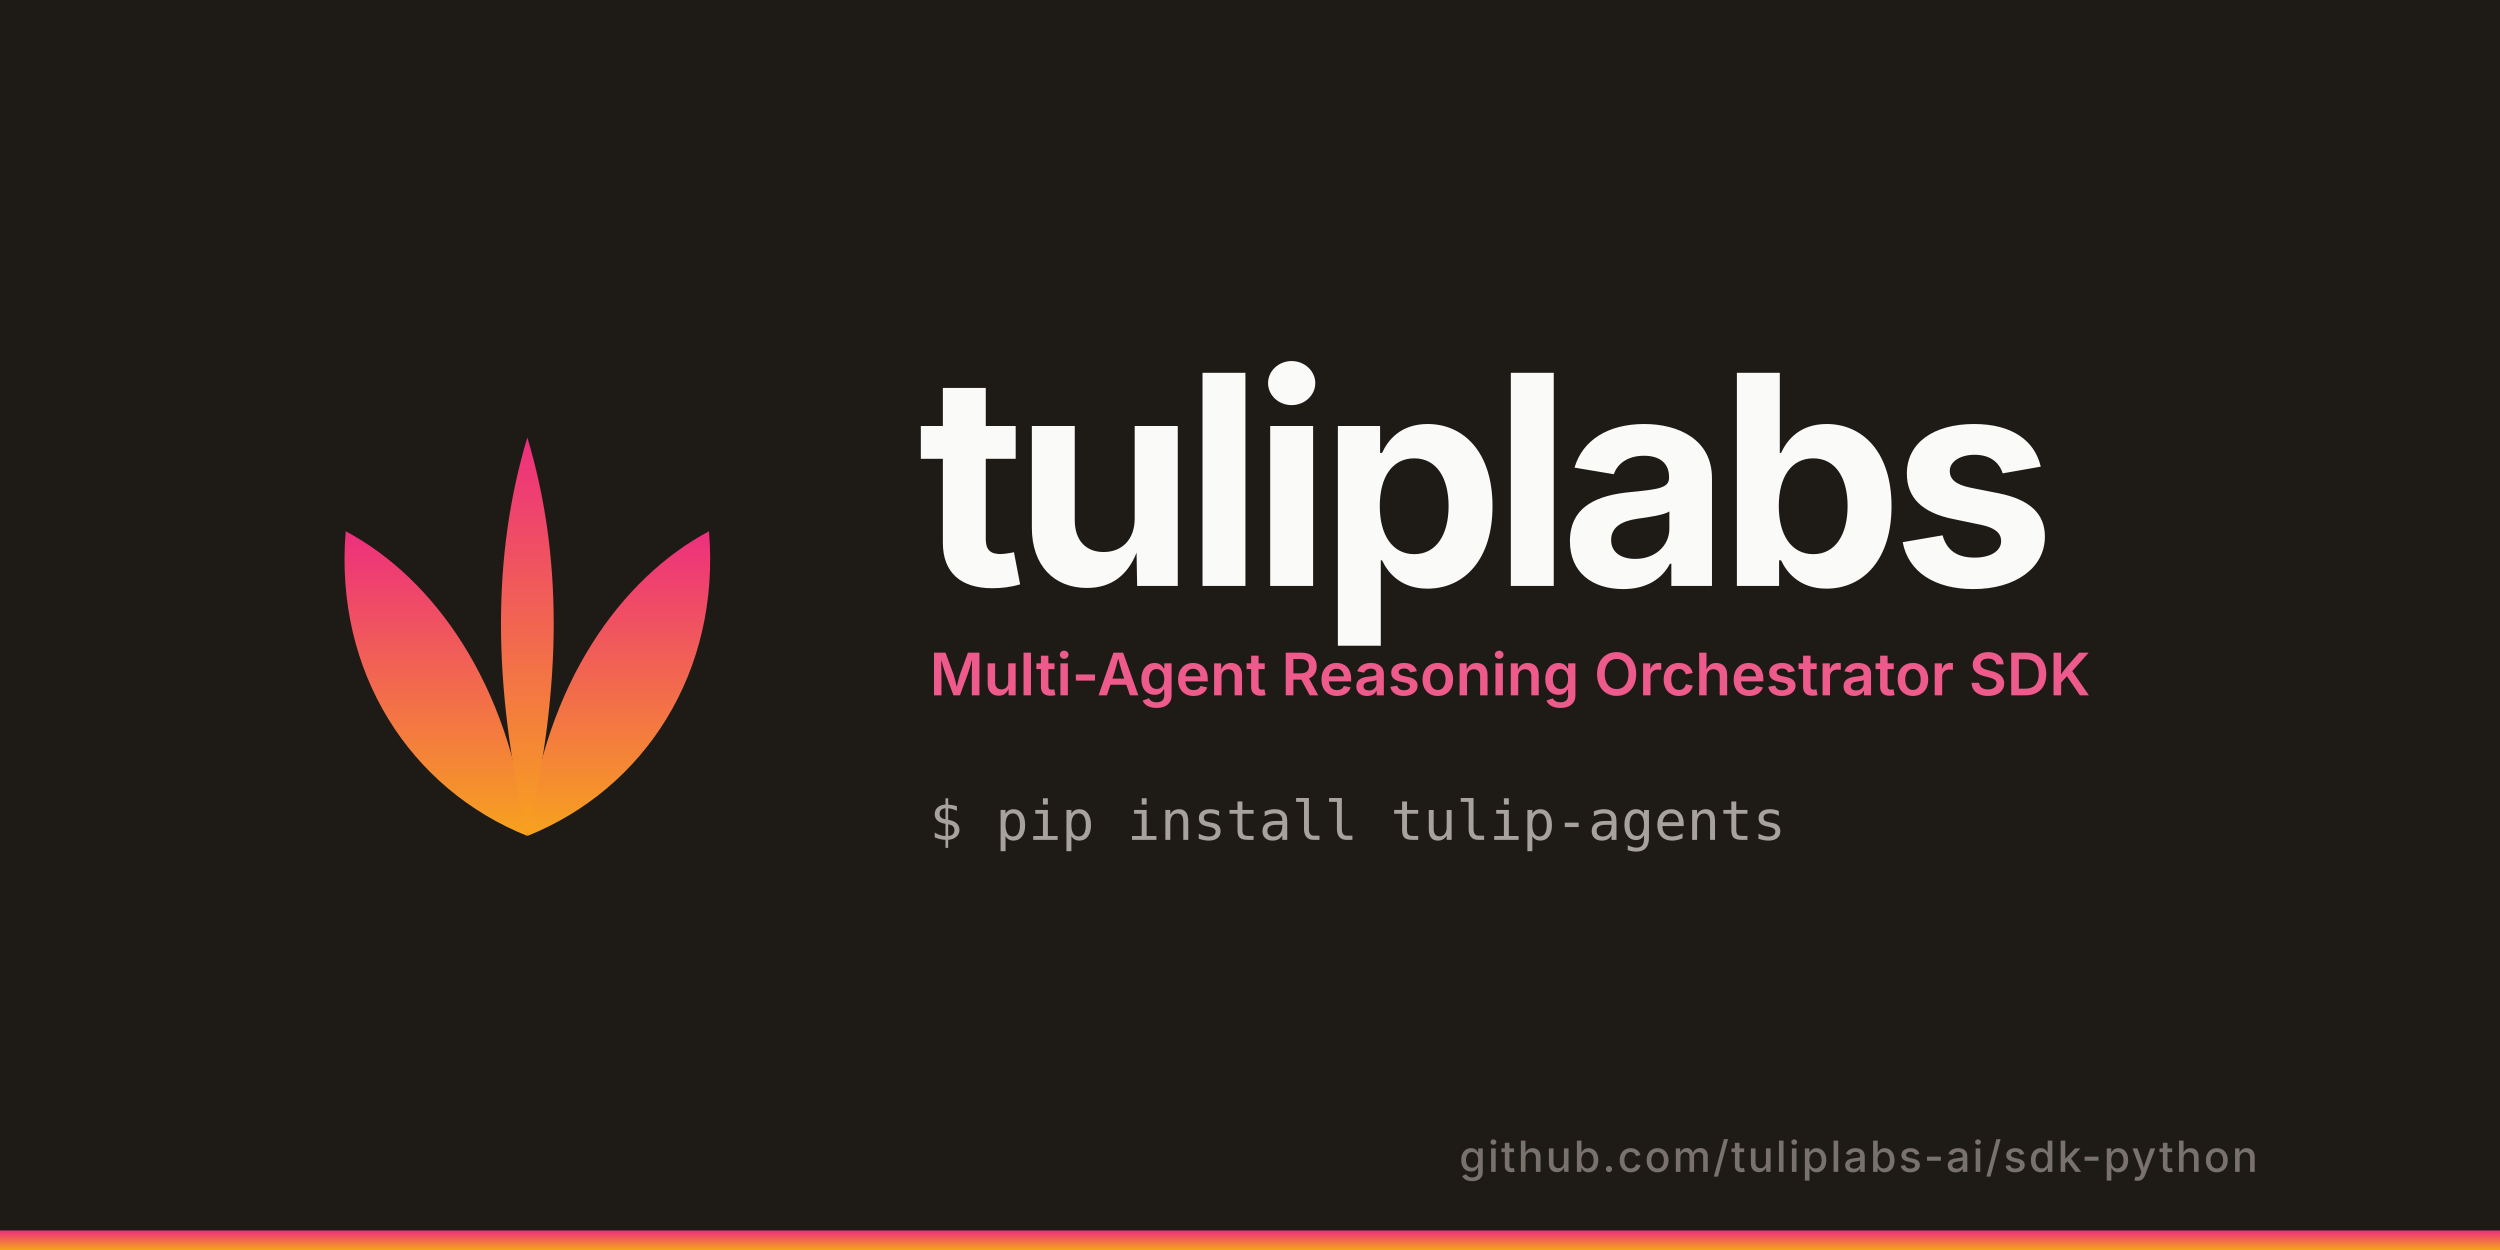
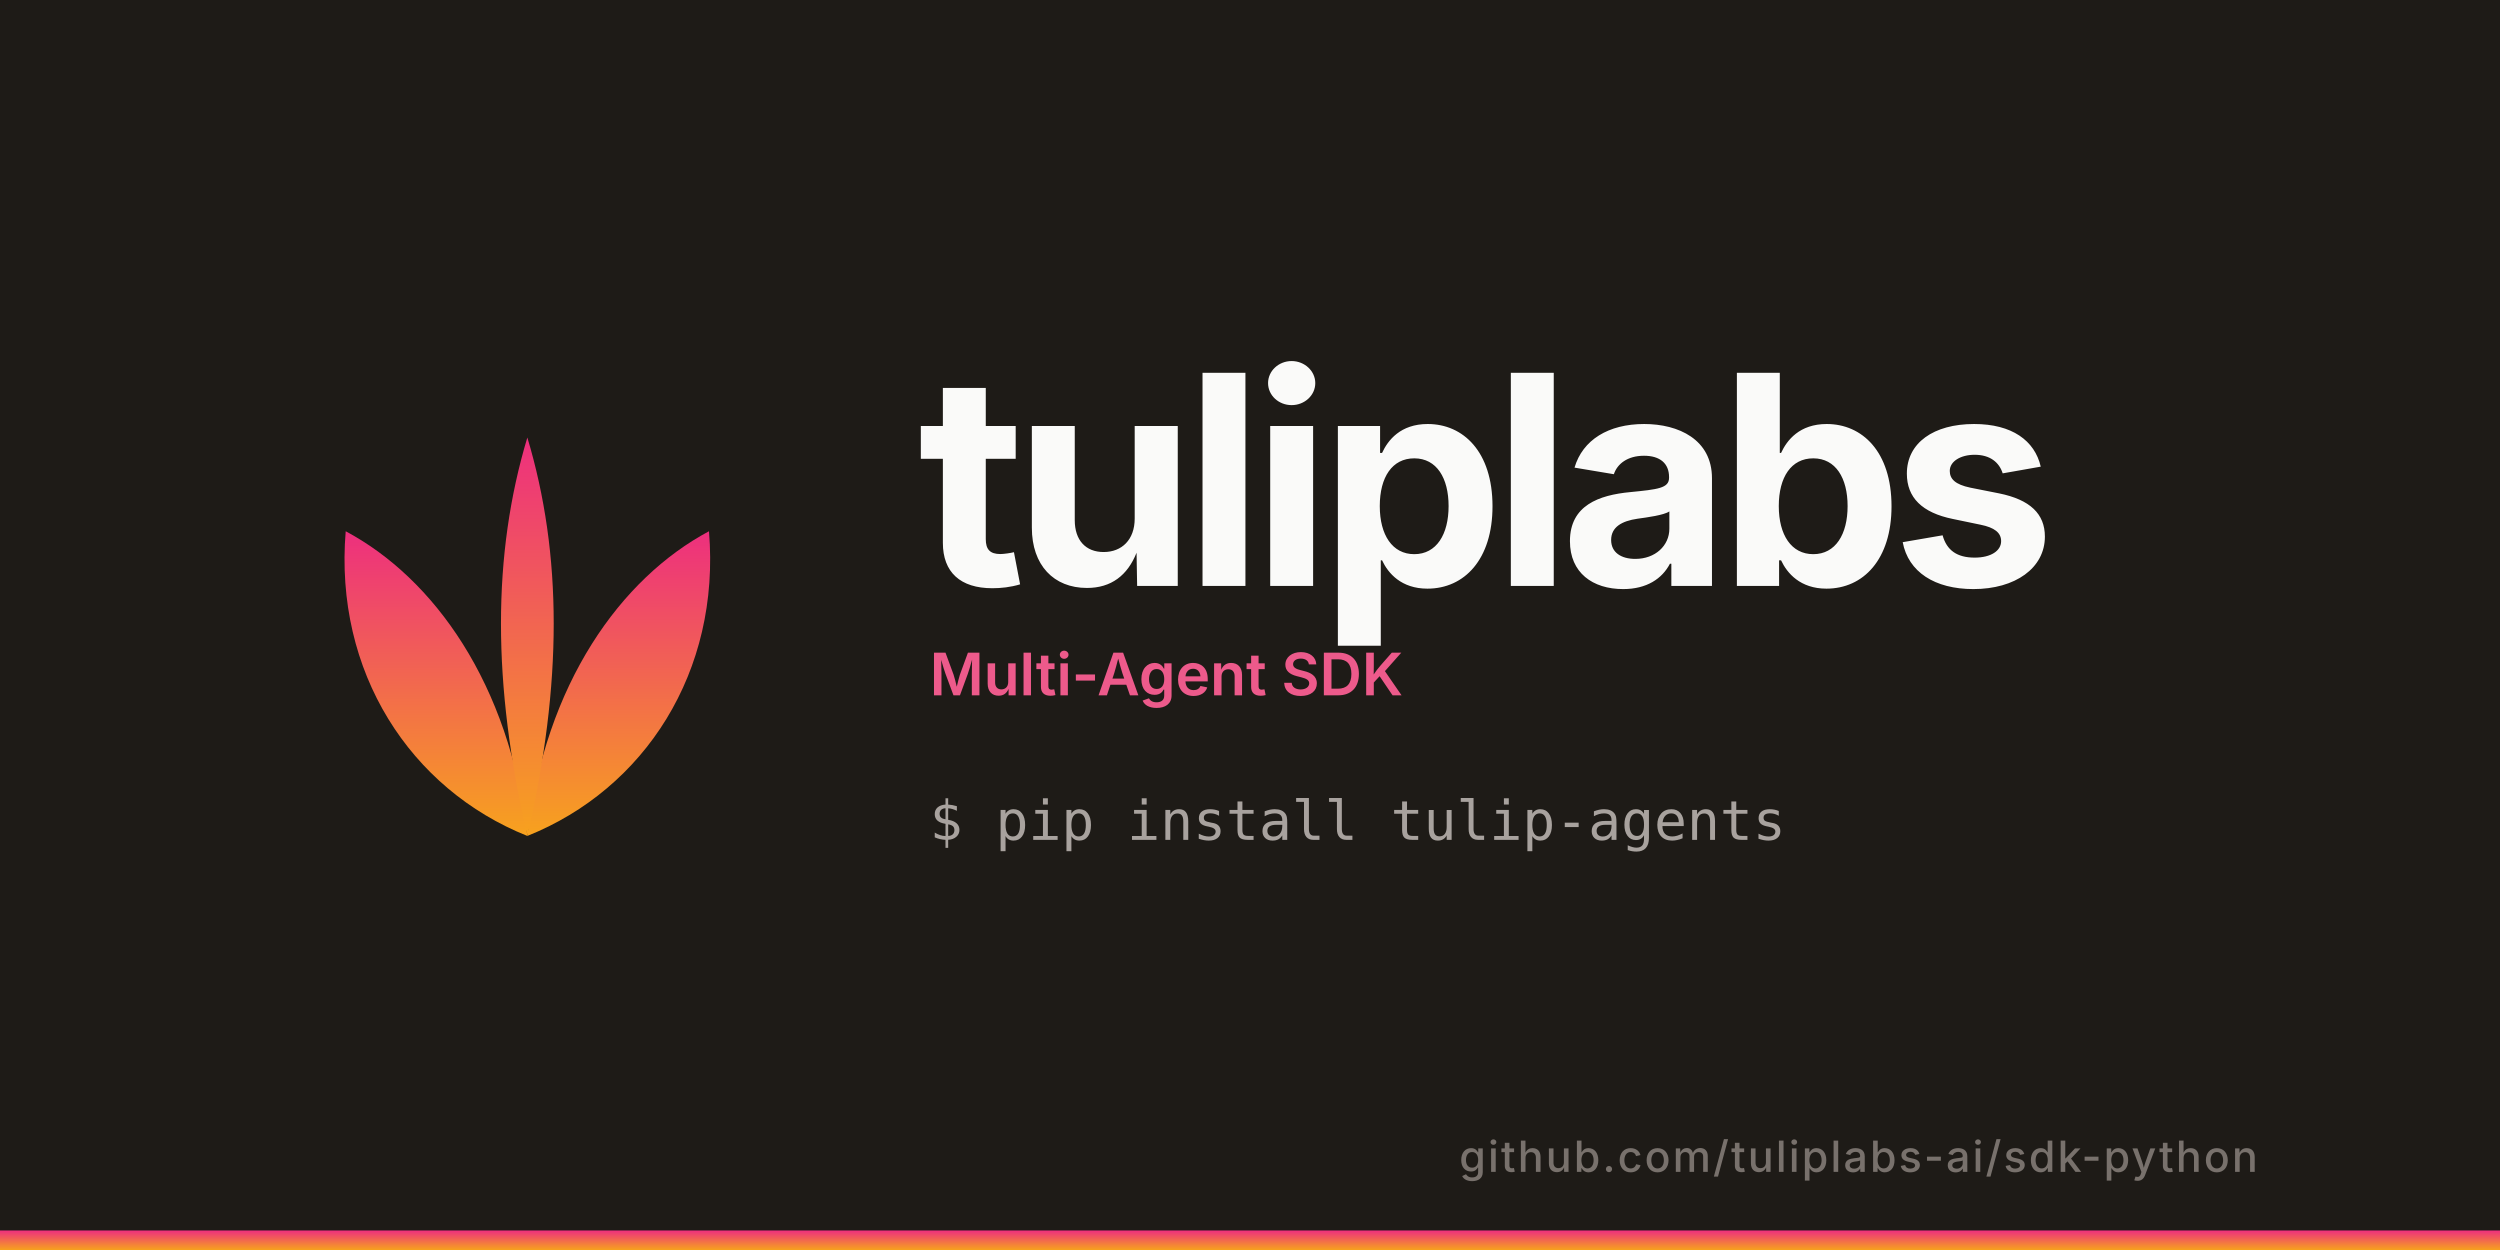
<svg xmlns="http://www.w3.org/2000/svg" viewBox="0 0 1280 640" font-family="-apple-system, BlinkMacSystemFont, 'Segoe UI', Inter, Helvetica, sans-serif">
  <defs>
    <linearGradient id="tulipGrad" x1="0" y1="0" x2="0" y2="1">
      <stop offset="0" stop-color="#ED2F7E" />
      <stop offset="1" stop-color="#F7A21E" />
    </linearGradient>
  </defs>
  <rect width="1280" height="640" fill="#1E1B17" />
  <rect x="0" y="630" width="1280" height="10" fill="url(#tulipGrad)" />
  <g transform="translate(120,170) scale(3.0)">
    <path d="M50 86 C 30 78 17 58 19 34 C 34 42 47 60 50 86 Z" fill="url(#tulipGrad)" />
    <path d="M50 86 C 70 78 83 58 81 34 C 66 42 53 60 50 86 Z" fill="url(#tulipGrad)" />
    <path d="M50 86 C 44 60 44 38 50 18 C 56 38 56 60 50 86 Z" fill="url(#tulipGrad)" />
  </g>
  <text x="470" y="300" font-size="150" font-weight="700" fill="#FAFAF9" letter-spacing="-0.04em">tuliplabs</text>
-   <text x="476" y="356" font-size="30" font-weight="600" fill="#ED5A8B">Multi-Agent Reasoning Orchestrator SDK</text>
+   <text x="476" y="356" font-size="30" font-weight="600" fill="#ED5A8B">Multi-Agent SDK</text>
  <text x="476" y="430" font-size="28" font-weight="500" fill="#A8A29E" font-family="'JetBrains Mono', 'Menlo', monospace">$ pip install tulip-agents</text>
  <text x="1156" y="600" font-size="22" font-weight="500" fill="#78716C" text-anchor="end" letter-spacing="0.05em">github.com/tuliplabs-ai/sdk-python</text>
</svg>
